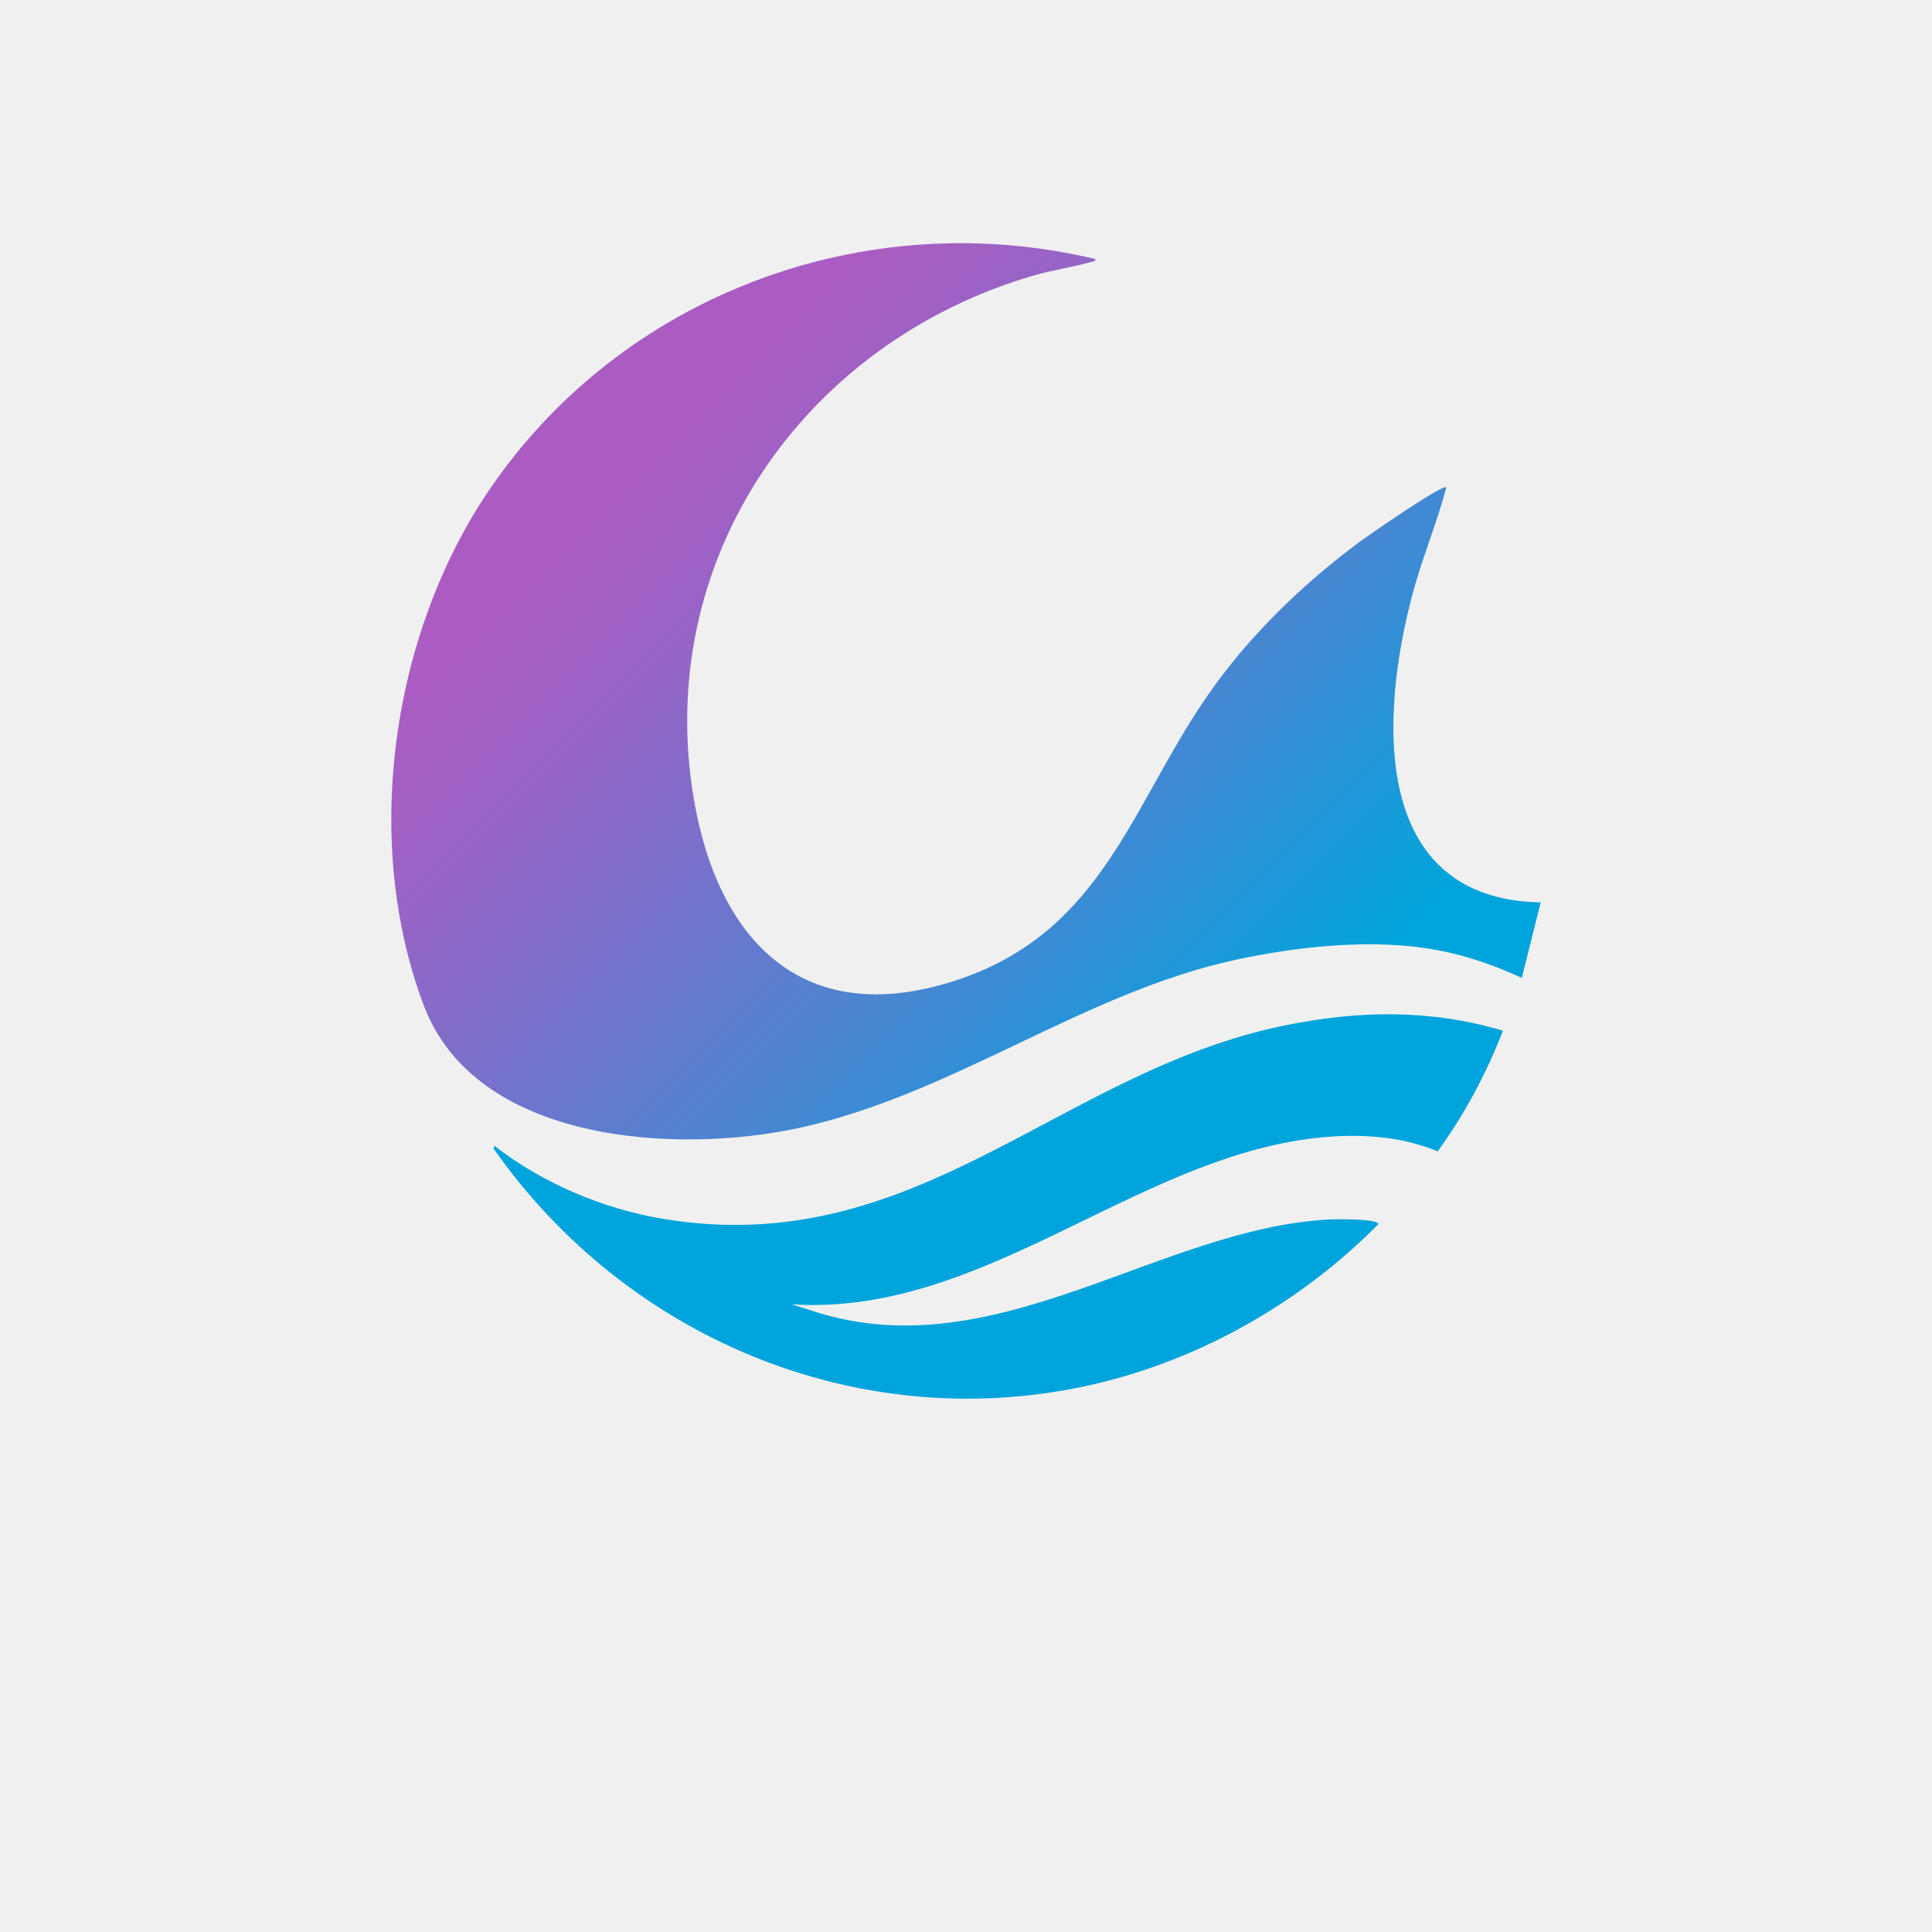
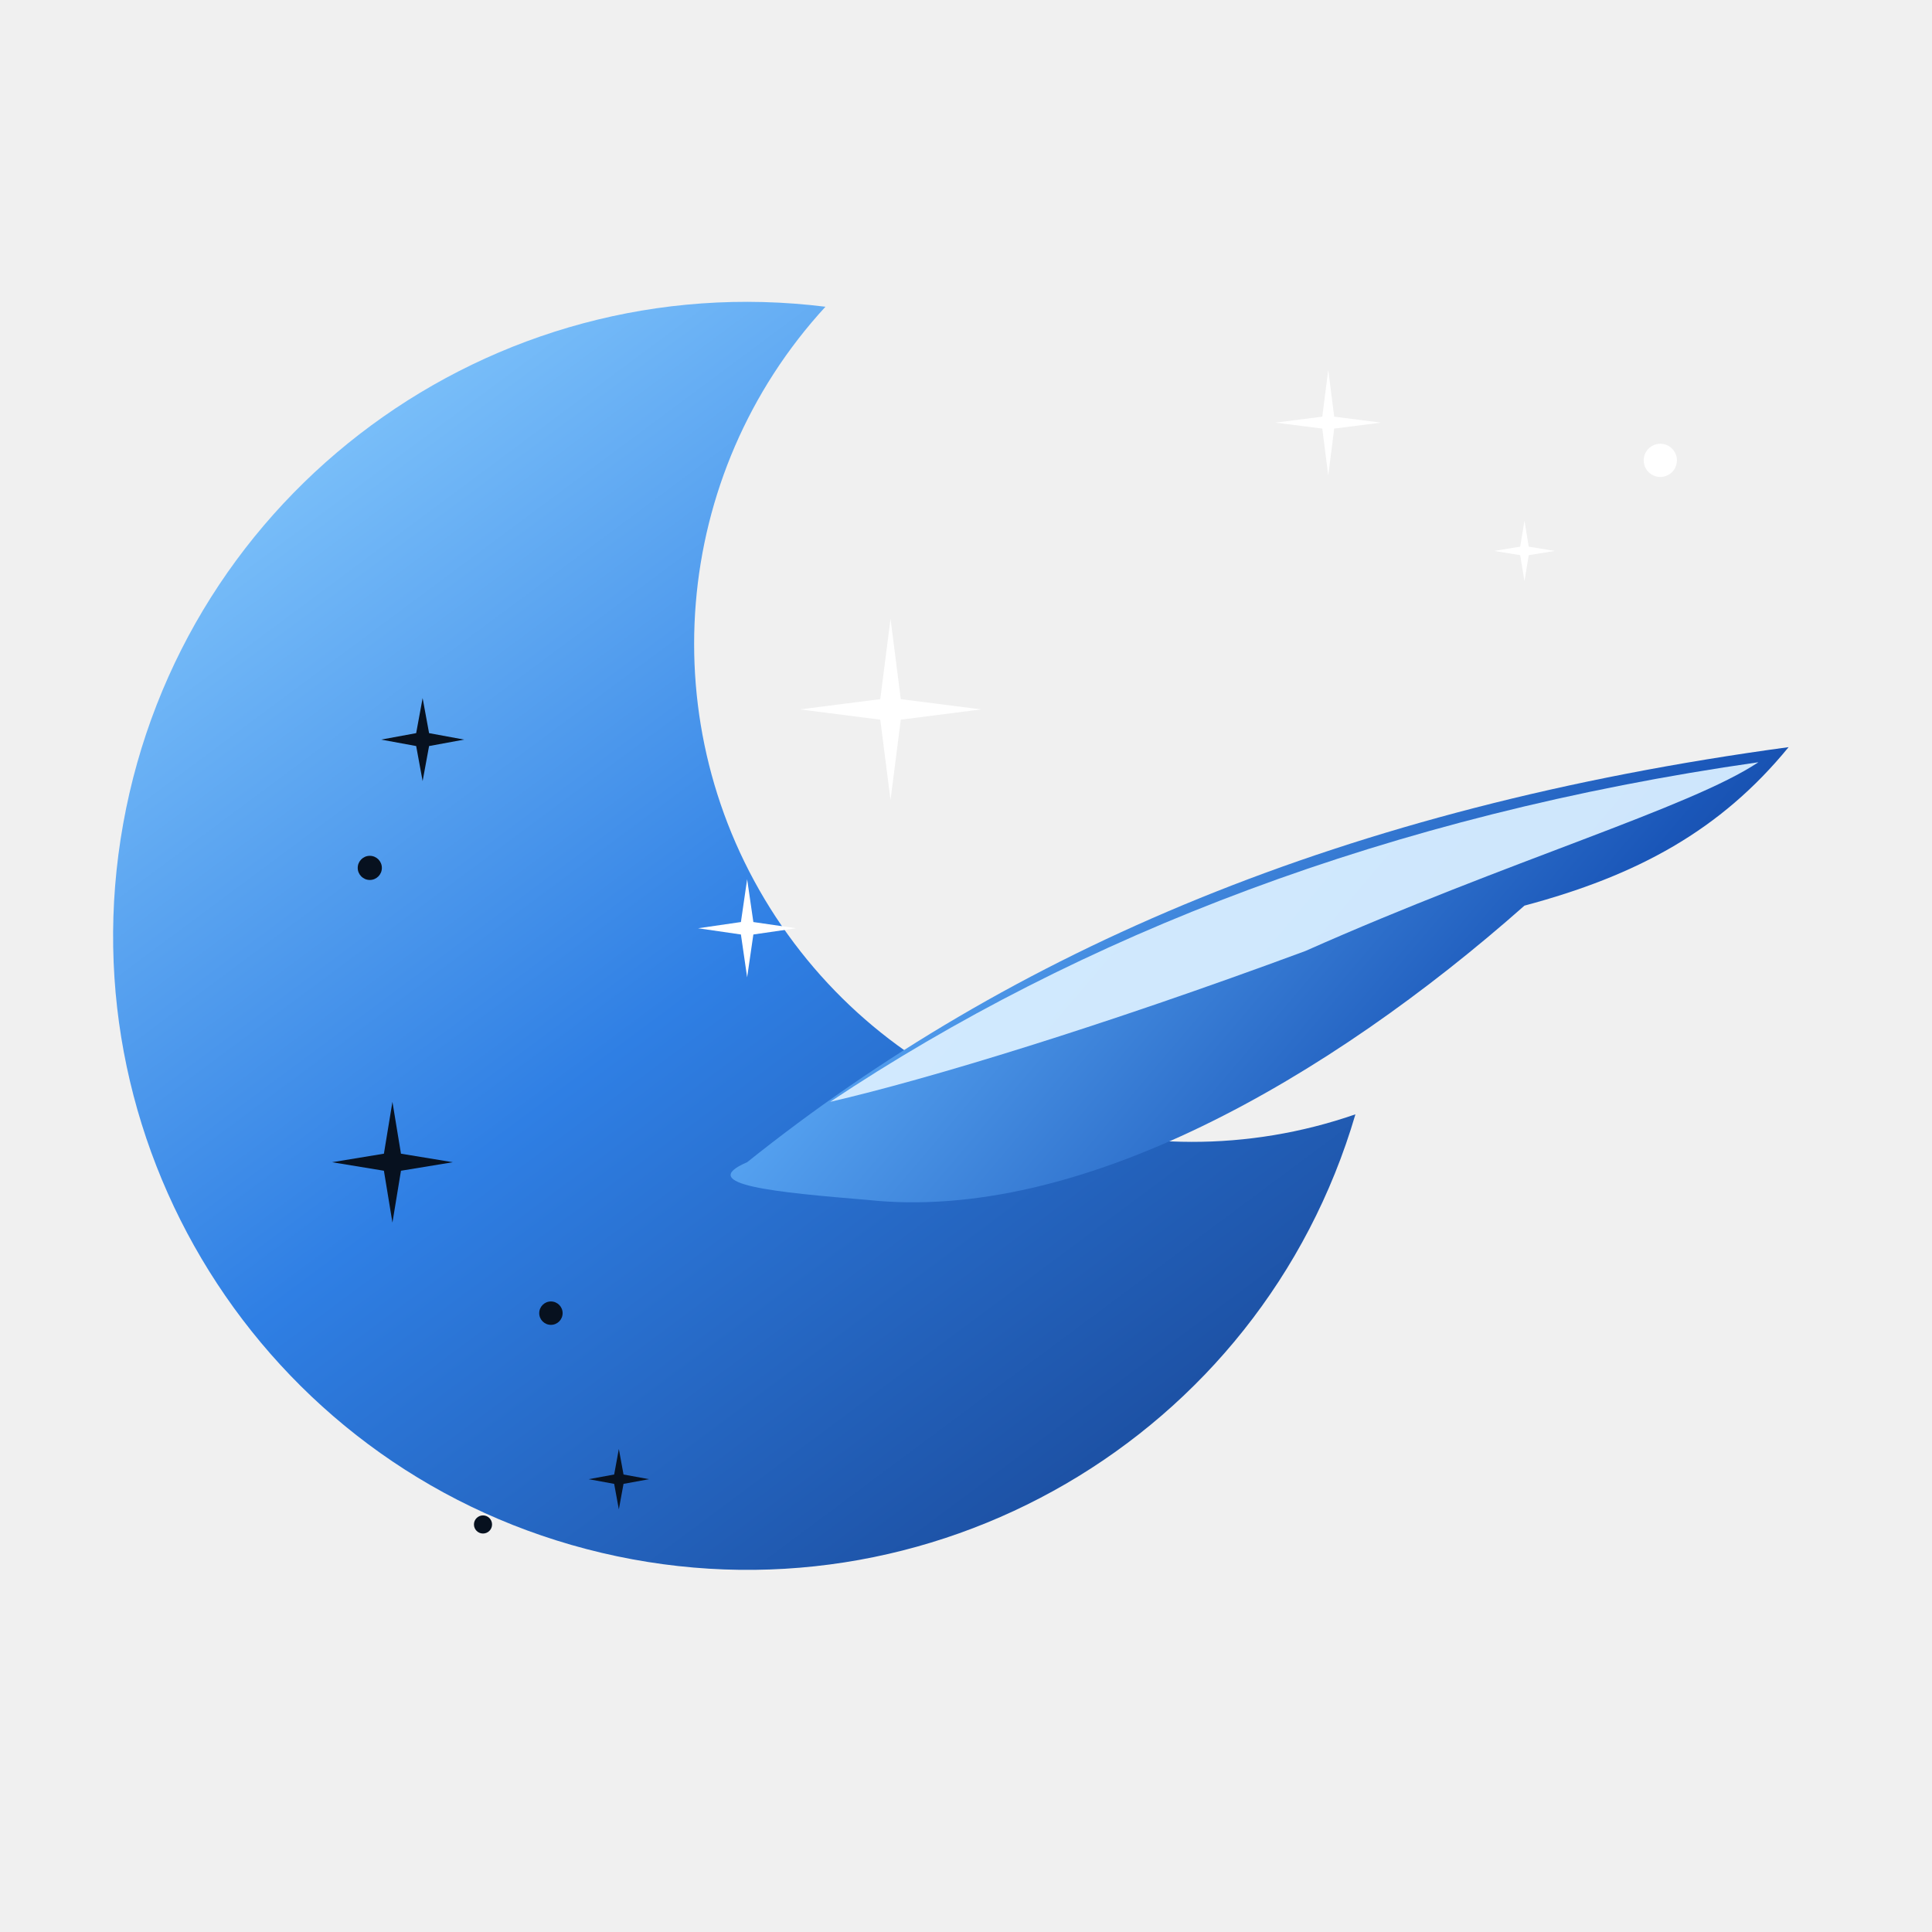
- <svg xmlns="http://www.w3.org/2000/svg" version="1.1" viewBox="0 0 1024 1024">
+ <svg xmlns="http://www.w3.org/2000/svg" viewBox="0 0 512 512">
  <defs>
-     <linearGradient id="moonfinGradient" gradientUnits="userSpaceOnUse" x1="302.974" y1="208.641" x2="709.61" y2="615.277">
-       <stop offset="0.1" style="stop-color:#AA5CC3" />
-       <stop offset="0.203" style="stop-color:#9C62C5" />
-       <stop offset="0.399" style="stop-color:#7672CB" />
-       <stop offset="0.665" style="stop-color:#3A8CD4" />
-       <stop offset="0.894" style="stop-color:#00A4DC" />
+     <linearGradient id="moon" x1="70" y1="70" x2="360" y2="460" gradientUnits="userSpaceOnUse">
+       <stop offset="0.00" stop-color="#8ED0FF" />
+       <stop offset="0.46" stop-color="#2F7FE4" />
+       <stop offset="1.00" stop-color="#12367F" />
+     </linearGradient>
+     <linearGradient id="fin" x1="280" y1="190" x2="480" y2="360" gradientUnits="userSpaceOnUse">
+       <stop offset="0.00" stop-color="#5AA8F5" />
+       <stop offset="0.55" stop-color="#1A56B8" />
+       <stop offset="1.00" stop-color="#0C2A68" />
    </linearGradient>
  </defs>
-   <g>
-     <path style="fill:url(#moonfinGradient);" d="M580.593,137.312c0.236,1.437-1.764,1.397-2.792,1.682       c-9.692,2.687-20.11,4.17-29.967,7.043c-121.791,35.504-202.149,150.49-179.921,278.449       c12.427,71.54,55.048,119.207,132.449,97.079c88.146-25.199,99.429-101.063,147.839-164.161       c20.295-26.453,44.824-49.573,71.482-69.518c4.092-3.062,44.959-31.555,46.91-29.58       c-4.974,18.877-12.625,36.926-17.711,55.778c-17.376,64.396-23.167,162.393,67.715,164.225l-10.013,39.99       c-16.446-7.617-33.575-13.262-51.63-15.857c-31.725-4.561-68.255-0.546-99.549,6.166       c-81.083,17.391-149.924,71.416-231.798,89.202c-65.253,14.176-171.515,7.963-199.029-64.993       c-32.857-87.123-17.129-196.894,34.796-273.239C329.708,156.173,458.551,108.174,580.593,137.312z" />
-     <path style="fill:#00A4DC;" d="M796.599,546.311c-8.783,22.644-20.315,44.297-34.604,63.909       c-16.913-7.035-35.708-8.954-53.939-7.959c-101.271,5.523-183.793,95.852-288.454,89.052l14.808,4.677       c94.845,28.604,181.214-45.296,270.697-49.677c3.07-0.15,25.483-0.402,25.47,2.49       c-42.221,42.774-97.662,73.834-156.791,86.189c-120.75,25.23-242.358-26.603-312.177-126.206l0.484-1.478       c25.284,19.74,57.578,33.429,89.297,38.703c134.365,22.345,209.318-77.749,329.022-102.394       C719.682,535.531,757.934,534.758,796.599,546.311z" />
-   </g>
+   <path fill="url(#moon)" d="M 218.75 81.29 A 168.00 168.00 0 1 0 359.20 295.31 A 132.00 132.00 0 0 1 218.75 81.29 Z" />
+   <path fill="#07111F" d="M 112.00 185.00 L 113.71 194.29 L 123.00 196.00 L 113.71 197.71 L 112.00 207.00 L 110.29 197.71 L 101.00 196.00 L 110.29 194.29 Z M 94.80 230.00 A 3.20 3.20 0 1 1 101.20 230.00 A 3.20 3.20 0 1 1 94.80 230.00 Z M 104.00 292.00 L 106.26 305.74 L 120.00 308.00 L 106.26 310.26 L 104.00 324.00 L 101.74 310.26 L 88.00 308.00 L 101.74 305.74 Z M 142.90 348.00 A 3.10 3.10 0 1 1 149.10 348.00 A 3.10 3.10 0 1 1 142.90 348.00 Z M 164.00 384.00 L 165.24 390.76 L 172.00 392.00 L 165.24 393.24 L 164.00 400.00 L 162.76 393.24 L 156.00 392.00 L 162.76 390.76 Z M 125.60 404.00 A 2.40 2.40 0 1 1 130.40 404.00 A 2.40 2.40 0 1 1 125.60 404.00 Z" />
+   <path fill="url(#fin)" d="M 198 308 C 268 252, 356 214, 474 198 C 456 220, 434 232, 404 240 C 352 286, 286 324, 230 318 C 206 316, 184 314, 198 308 Z" />
+   <path fill="#D7EEFF" fill-opacity="0.95" d="M 220 292 C 286 248, 368 216, 466 202 C 448 214, 400 228, 346 252 C 292 272, 246 286, 220 292 Z" />
+   <path fill="#FFFFFF" d="M 236.00 164.00 L 238.72 185.28 L 260.00 188.00 L 238.72 190.72 L 236.00 212.00 L 233.28 190.72 L 212.00 188.00 L 233.28 185.28 Z M 198.00 233.00 L 199.65 244.35 L 211.00 246.00 L 199.65 247.65 L 198.00 259.00 L 196.35 247.65 L 185.00 246.00 L 196.35 244.35 Z M 352.00 98.00 L 353.58 110.42 L 366.00 112.00 L 353.58 113.58 L 352.00 126.00 L 350.42 113.58 L 338.00 112.00 L 350.42 110.42 Z M 404.00 138.00 L 405.13 144.87 L 412.00 146.00 L 405.13 147.13 L 404.00 154.00 L 402.87 147.13 L 396.00 146.00 L 402.87 144.87 Z M 435.60 122.00 A 4.40 4.40 0 1 1 444.40 122.00 A 4.40 4.40 0 1 1 435.60 122.00 Z" />
</svg>
